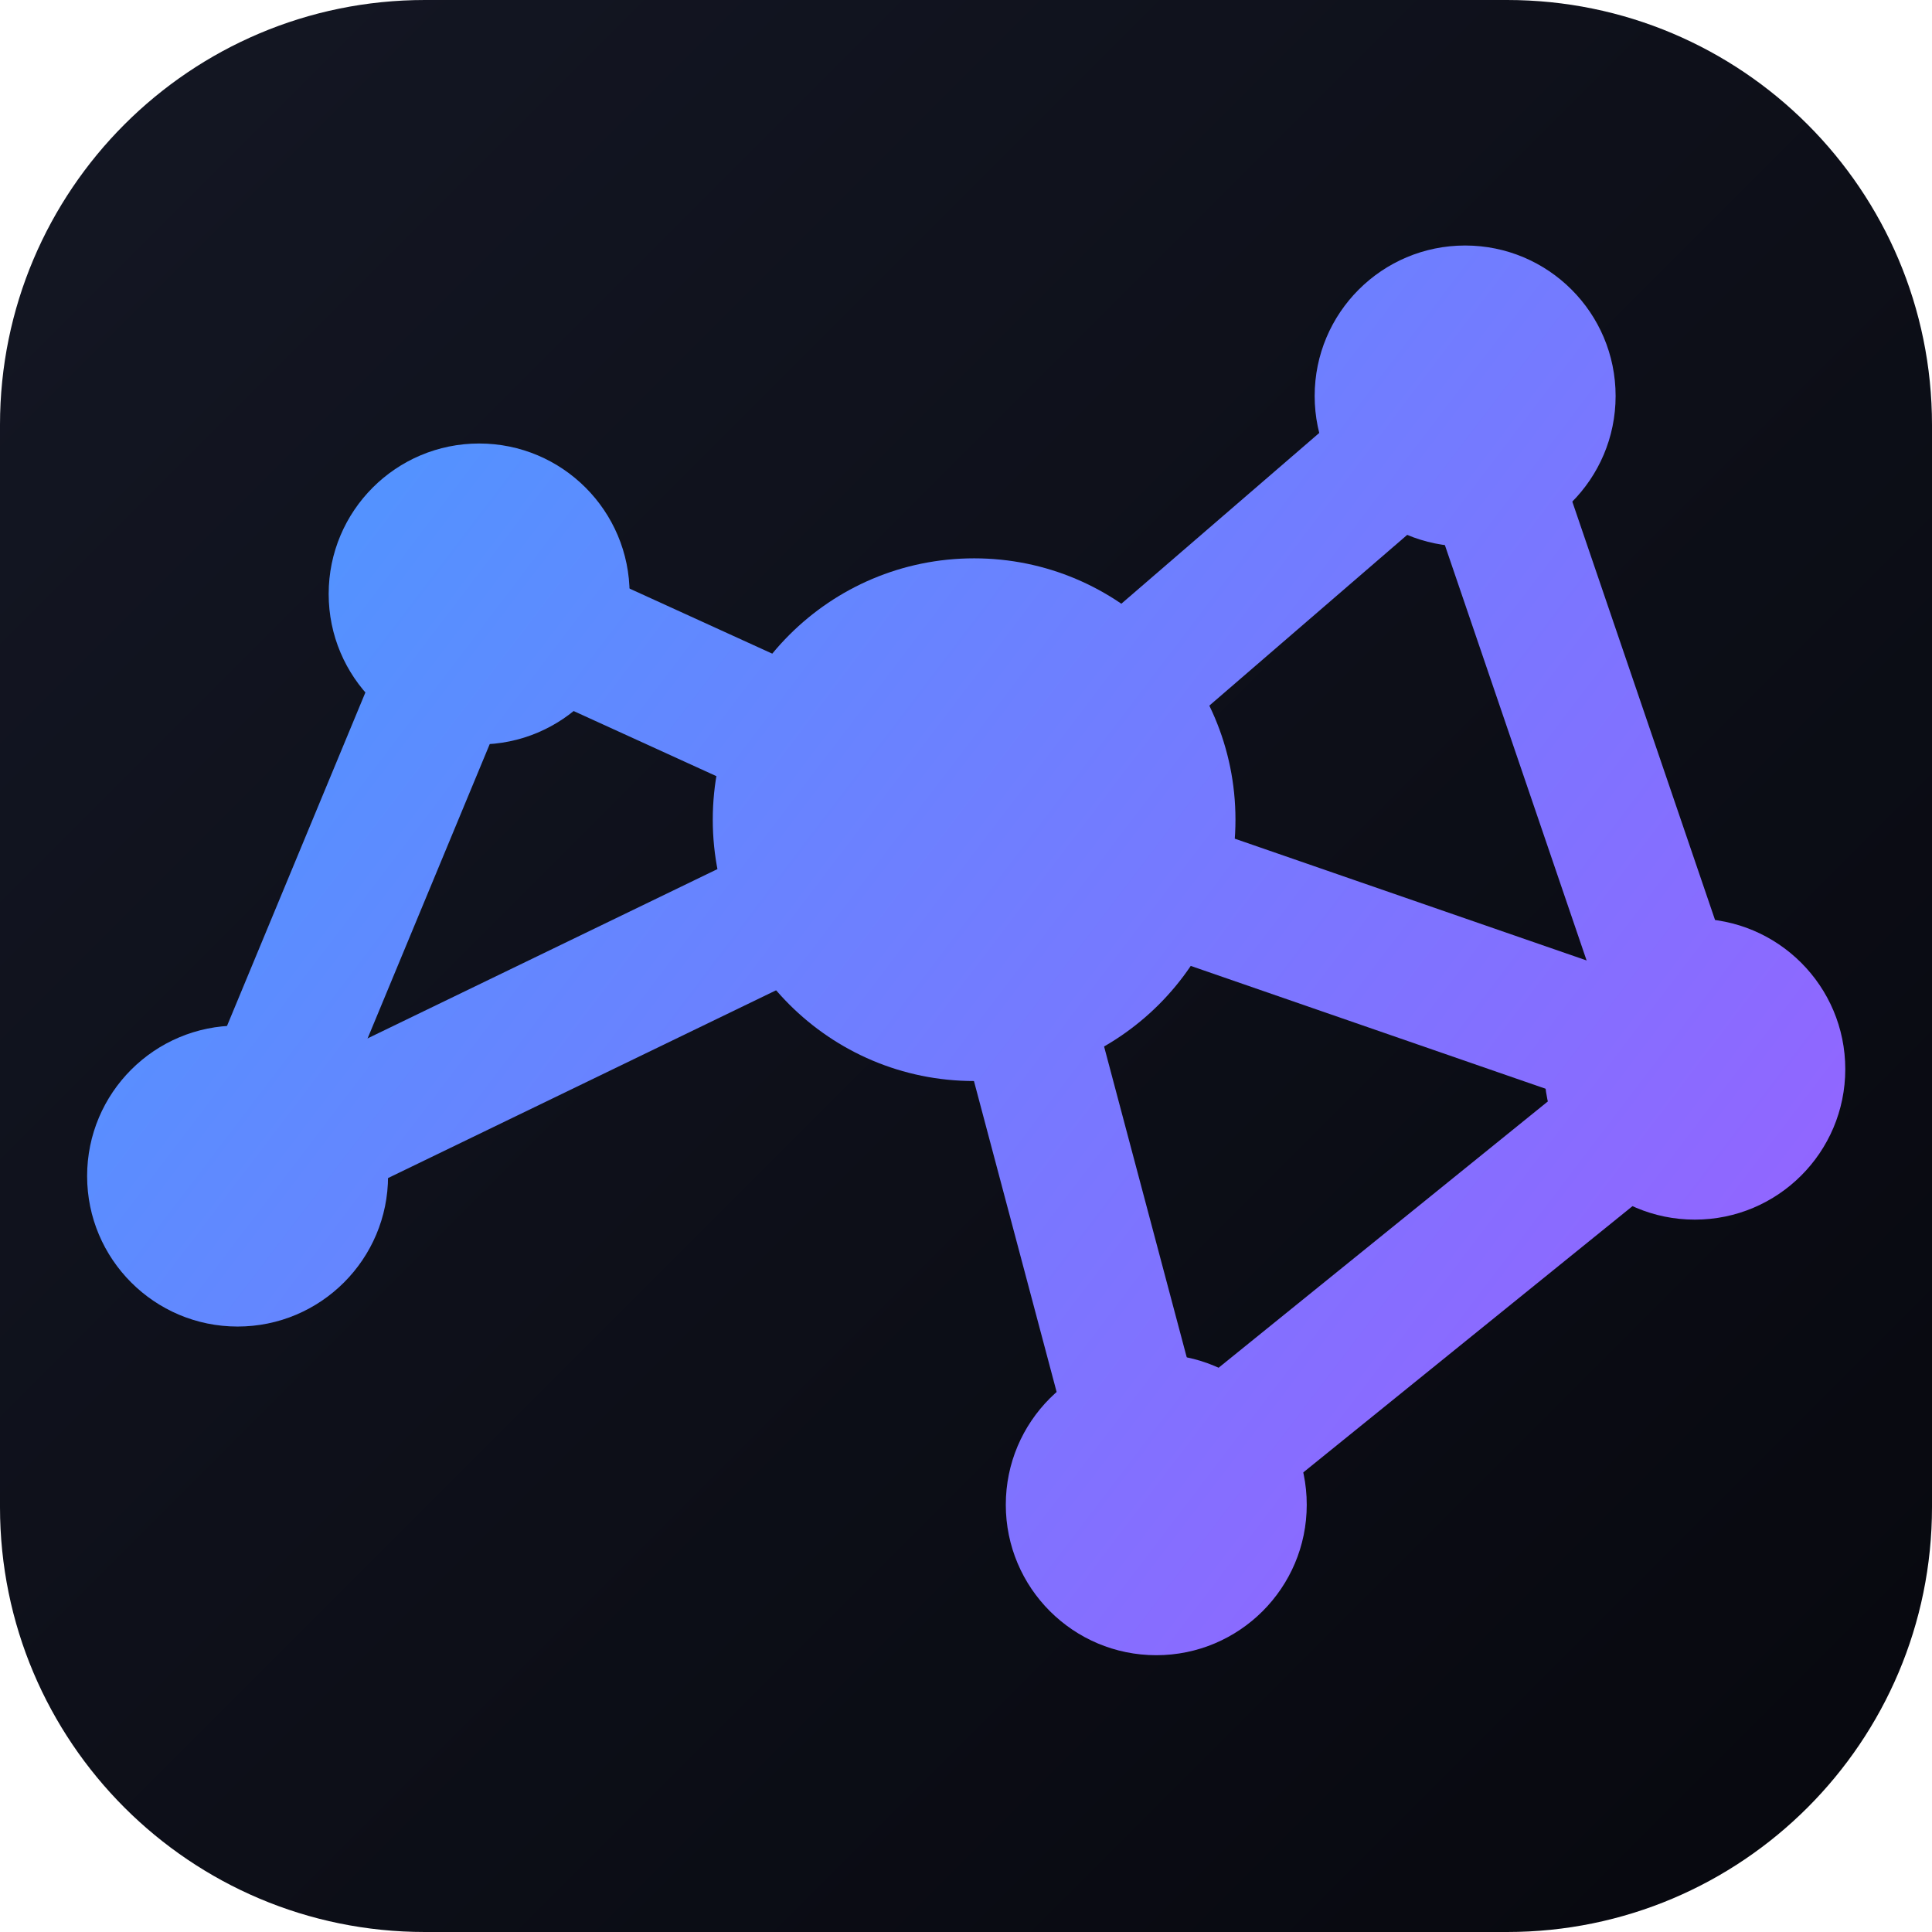
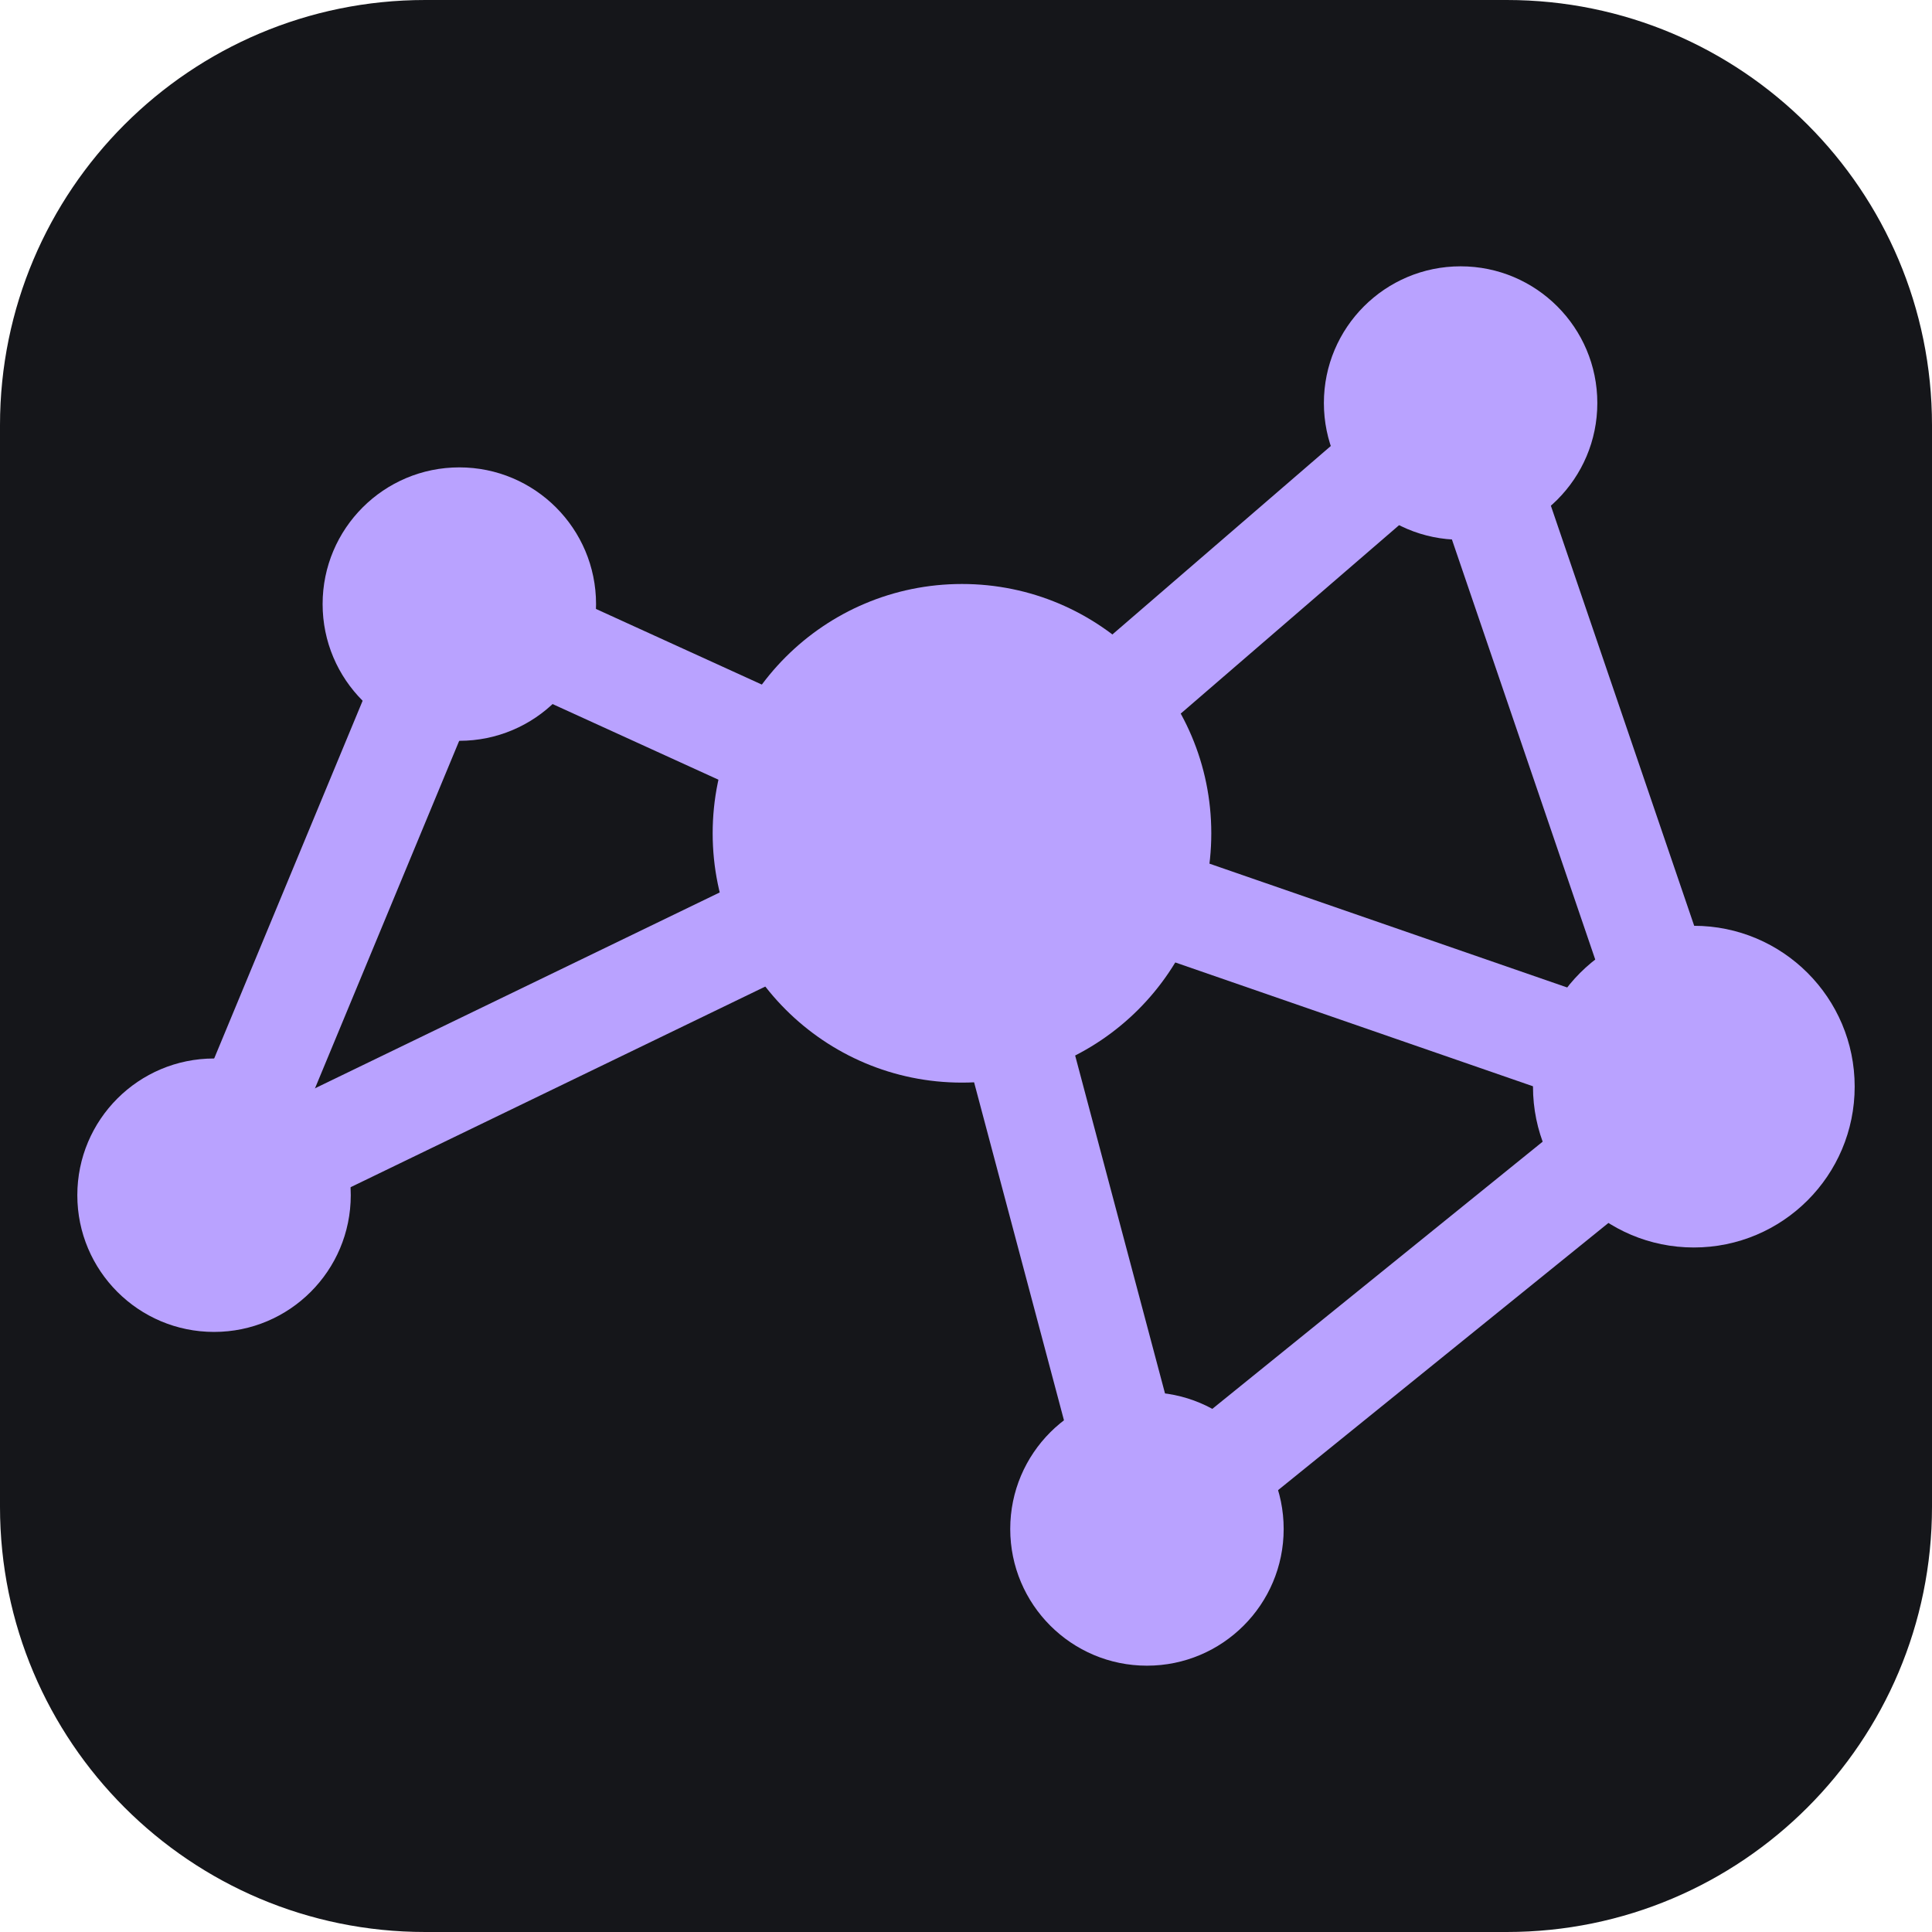
- <svg xmlns="http://www.w3.org/2000/svg" viewBox="12.0 -2.0 487.9 487.9" width="512" height="512">
+ <svg xmlns="http://www.w3.org/2000/svg" viewBox="12 -2 488 488" width="512" height="512">
  <defs>
-     <linearGradient id="c" gradientUnits="userSpaceOnUse" x1="72" y1="98" x2="440" y2="378">
-       <stop offset="0" stop-color="#4d97ff" />
-       <stop offset="1" stop-color="#9563ff" />
-     </linearGradient>
-     <linearGradient id="t" gradientUnits="userSpaceOnUse" x1="12.044" y1="-1.956" x2="499.956" y2="485.956">
-       <stop offset="0" stop-color="#141724" />
-       <stop offset="1" stop-color="#07080e" />
-     </linearGradient>
+     <clipPath id="tile">
+       <rect x="12" y="-2" width="488" height="488" rx="107.4" />
+     </clipPath>
  </defs>
-   <rect x="12.0" y="-2.0" width="487.9" height="487.9" rx="107.3" fill="url(#t)" />
-   <line x1="133" y1="148" x2="258" y2="205" stroke="url(#c)" stroke-width="34" stroke-linecap="round" />
-   <line x1="133" y1="148" x2="72" y2="295" stroke="url(#c)" stroke-width="34" stroke-linecap="round" />
-   <line x1="72" y1="295" x2="258" y2="205" stroke="url(#c)" stroke-width="34" stroke-linecap="round" />
-   <line x1="258" y1="205" x2="382" y2="98" stroke="url(#c)" stroke-width="34" stroke-linecap="round" />
-   <line x1="382" y1="98" x2="440" y2="268" stroke="url(#c)" stroke-width="34" stroke-linecap="round" />
-   <line x1="258" y1="205" x2="440" y2="268" stroke="url(#c)" stroke-width="34" stroke-linecap="round" />
-   <line x1="258" y1="205" x2="304" y2="378" stroke="url(#c)" stroke-width="34" stroke-linecap="round" />
-   <line x1="304" y1="378" x2="440" y2="268" stroke="url(#c)" stroke-width="34" stroke-linecap="round" />
-   <circle cx="133" cy="148" r="38" fill="url(#c)" />
-   <circle cx="258" cy="205" r="66" fill="url(#c)" />
-   <circle cx="382" cy="98" r="38" fill="url(#c)" />
-   <circle cx="440" cy="268" r="38" fill="url(#c)" />
-   <circle cx="304" cy="378" r="38" fill="url(#c)" />
-   <circle cx="72" cy="295" r="38" fill="url(#c)" />
+   <g clip-path="url(#tile)">
+     <rect x="12" y="-2" width="488" height="488" fill="#15161A" />
+     <g transform="translate(256 242) scale(1.0157) translate(-259 -238)">
+       <g fill="none" stroke="#B9A2FF" stroke-width="26" stroke-linecap="round">
+         <line x1="133" y1="148" x2="258" y2="205" />
+         <line x1="133" y1="148" x2="72" y2="295" />
+         <line x1="72" y1="295" x2="258" y2="205" />
+         <line x1="258" y1="205" x2="382" y2="98" />
+         <line x1="382" y1="98" x2="440" y2="268" />
+         <line x1="258" y1="205" x2="440" y2="268" />
+         <line x1="258" y1="205" x2="304" y2="378" />
+         <line x1="304" y1="378" x2="440" y2="268" />
+       </g>
+       <g fill="#B9A2FF">
+         <circle cx="133" cy="148" r="34" />
+         <circle cx="258" cy="205" r="62" />
+         <circle cx="382" cy="98" r="34" />
+         <circle cx="440" cy="268" r="40" />
+         <circle cx="304" cy="378" r="34" />
+         <circle cx="72" cy="295" r="34" />
+       </g>
+     </g>
+   </g>
</svg>
